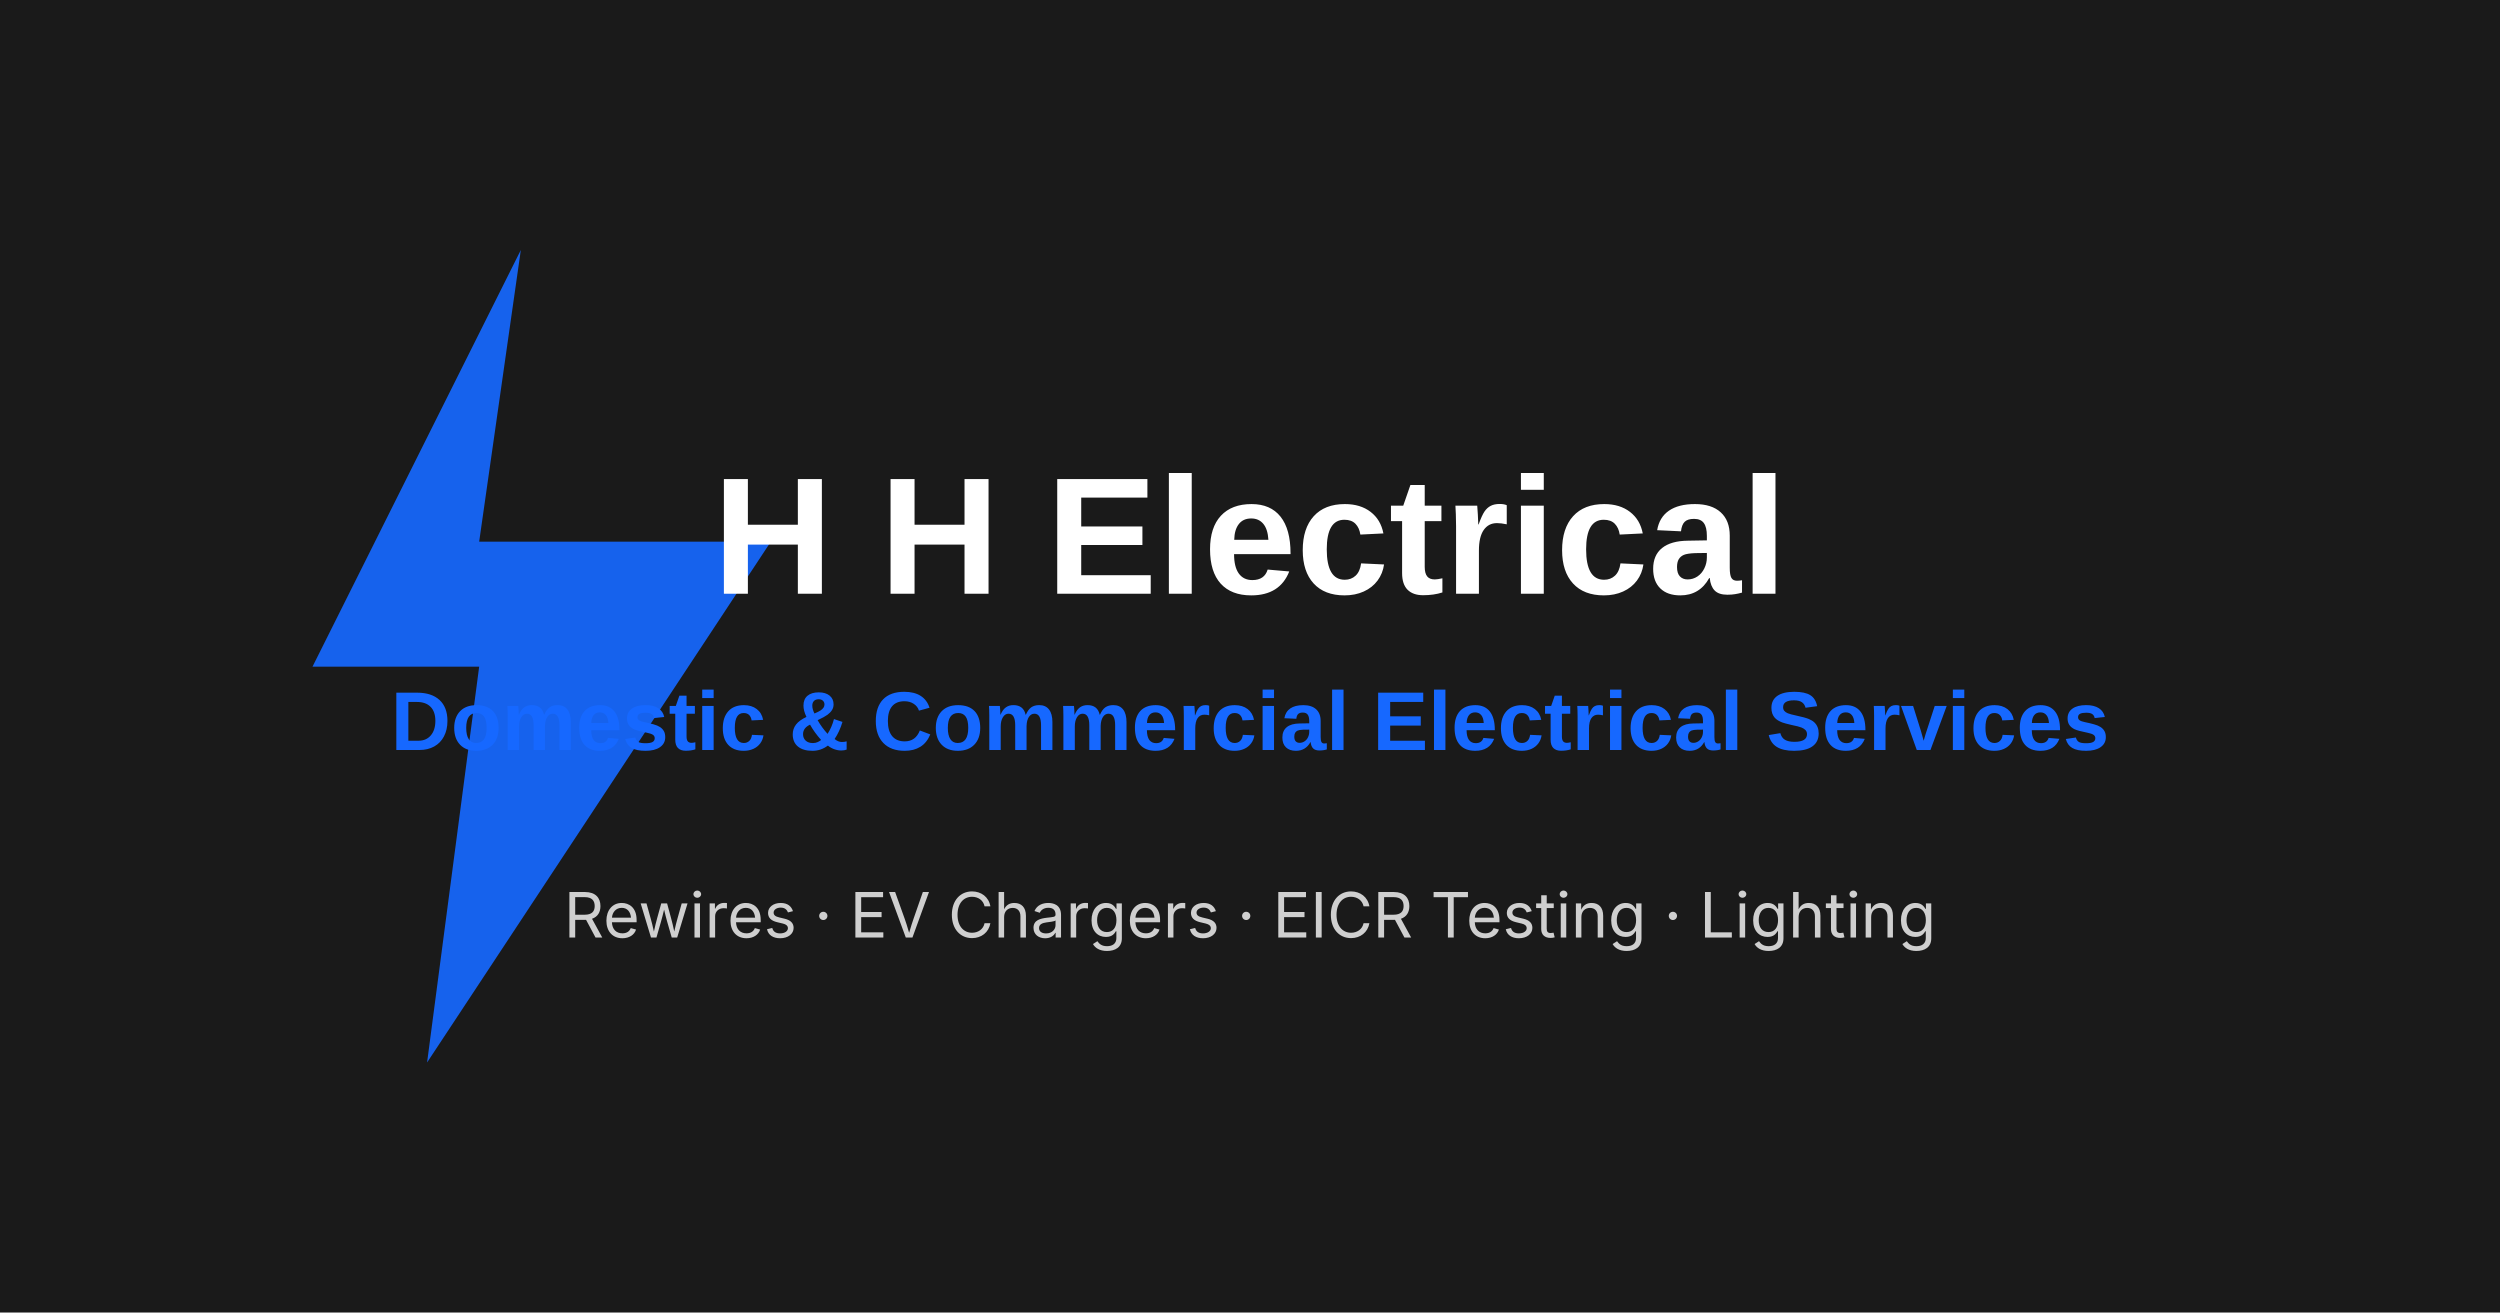
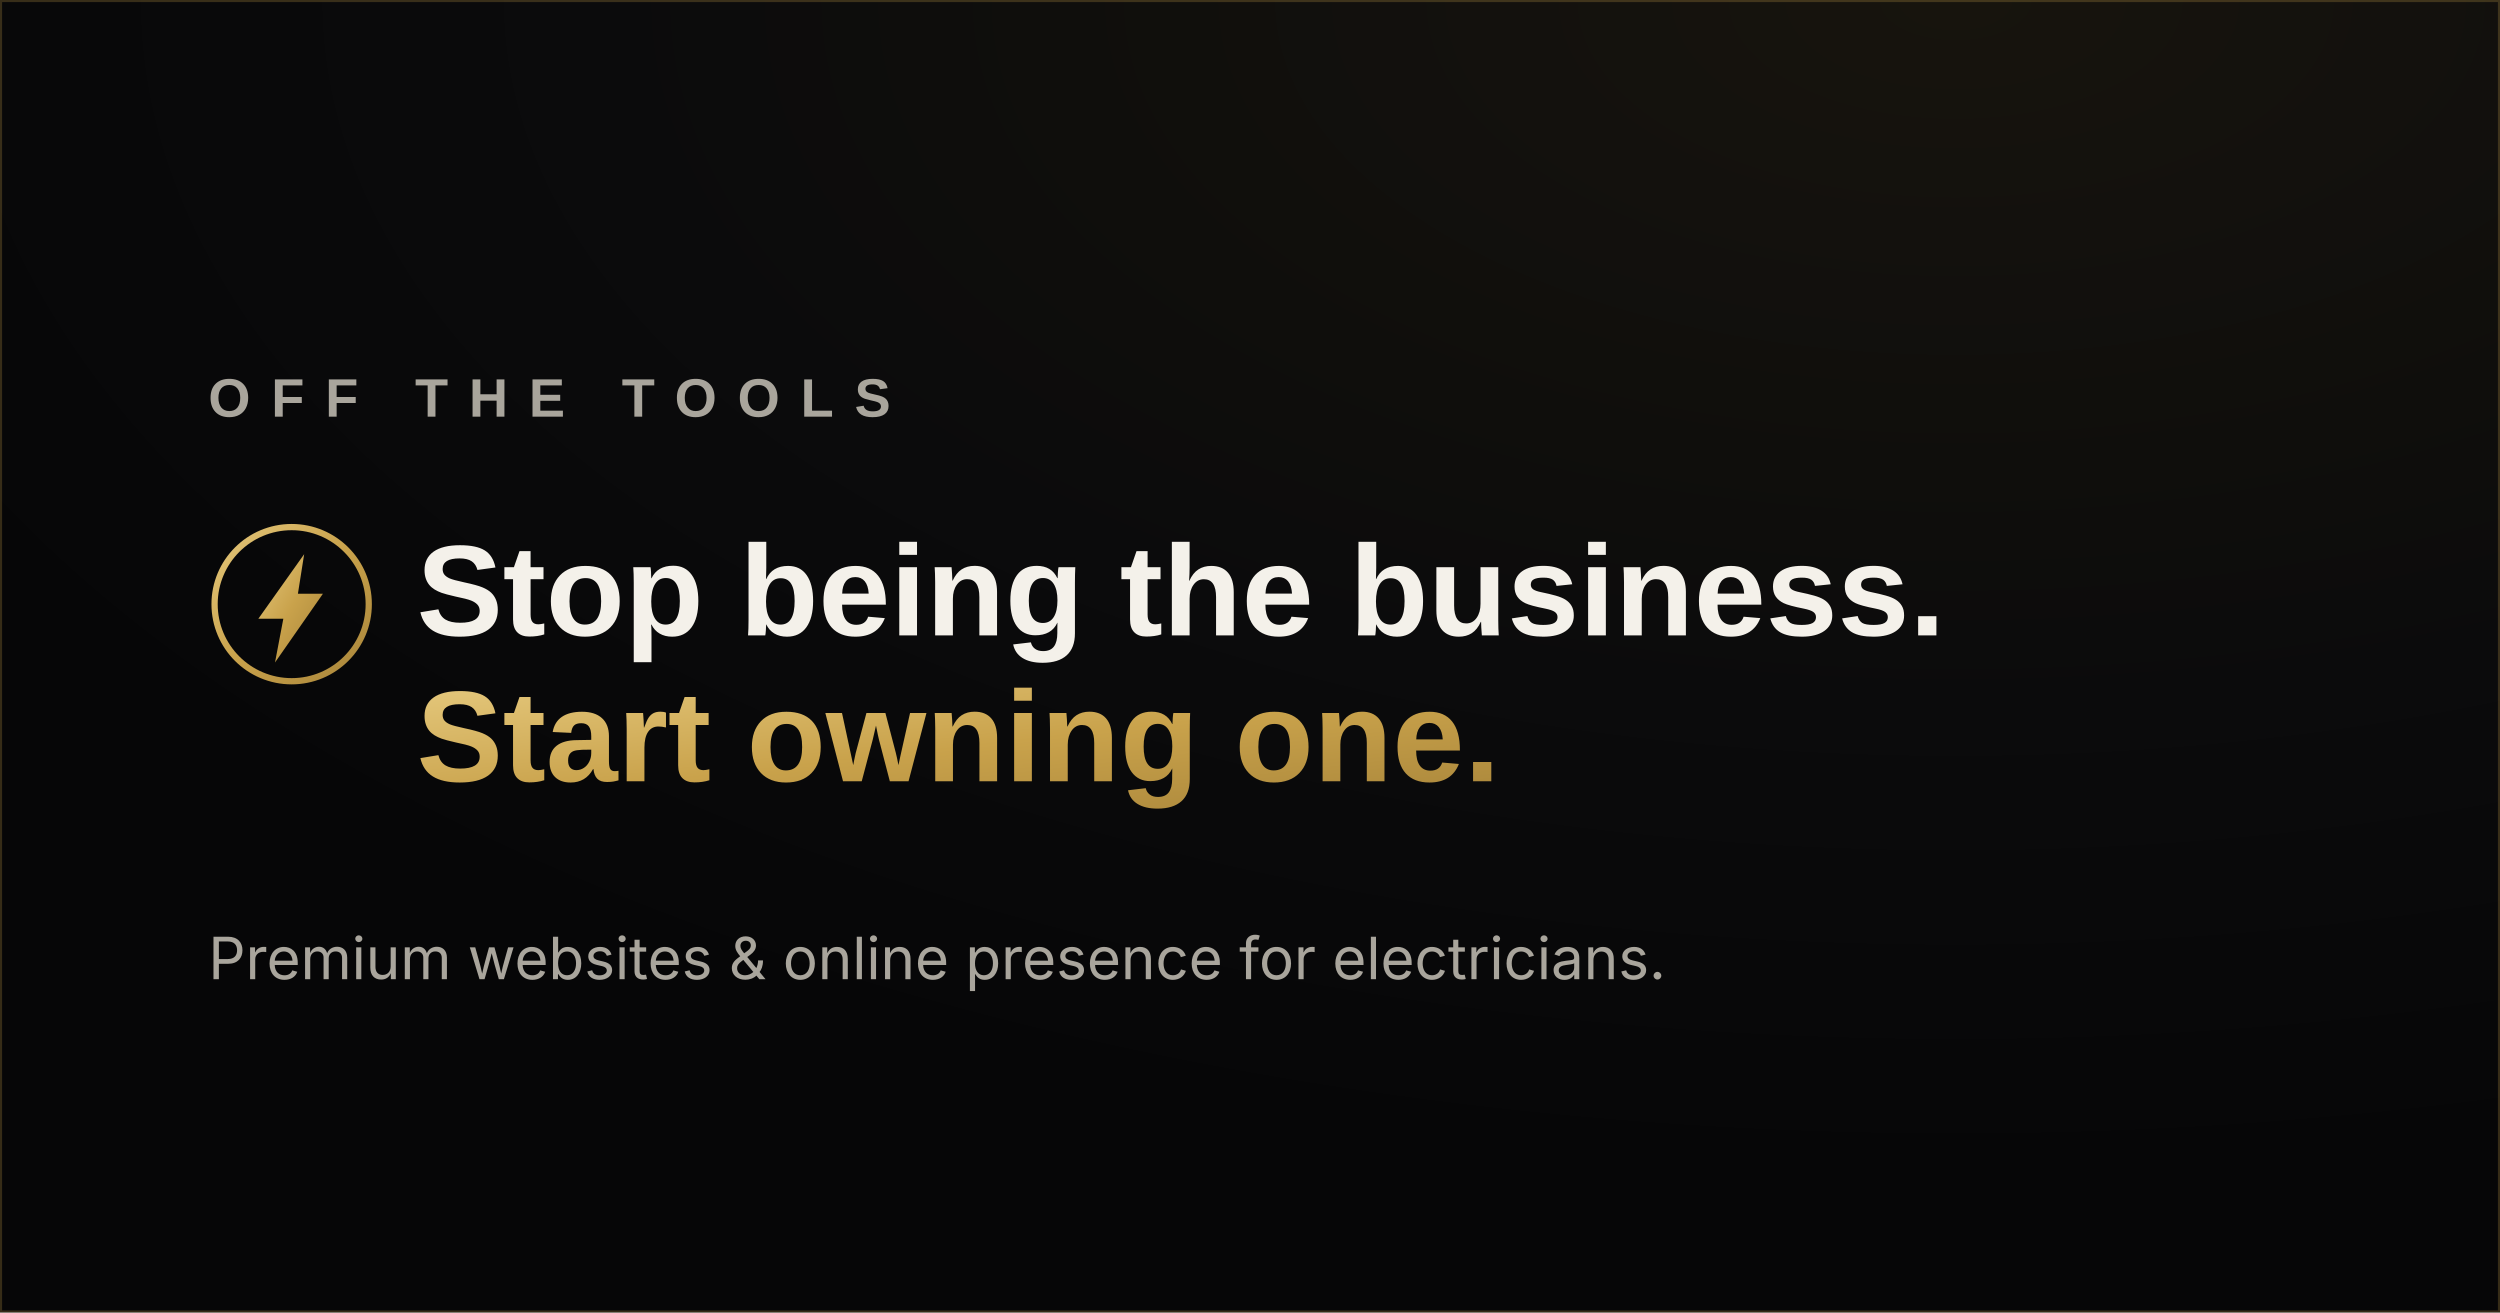
<svg xmlns="http://www.w3.org/2000/svg" width="1200" height="630" viewBox="0 0 1200 630">
-   <rect width="1200" height="630" fill="#1a1a1a" />
-   <path d="M250 120 150 320h80l-25 190 165-250H230z" fill="#1668ff" opacity="0.92" />
-   <text x="600" y="285" fill="#ffffff" font-family="Poppins, Segoe UI, Arial, sans-serif" font-size="80" font-weight="800" text-anchor="middle">H H Electrical</text>
-   <text x="600" y="360" fill="#1668ff" font-family="Poppins, Segoe UI, Arial, sans-serif" font-size="40" font-weight="700" text-anchor="middle">Domestic &amp; Commercial Electrical Services</text>
-   <text x="600" y="450" fill="#cfcfcf" font-family="Inter, Segoe UI, Arial, sans-serif" font-size="30" text-anchor="middle">Rewires · EV Chargers · EICR Testing · Lighting</text>
+   <defs>
+     <linearGradient id="g" x1="0" y1="0" x2="1" y2="1">
+       <stop offset="0" stop-color="#e4c77b" />
+       <stop offset="0.5" stop-color="#c9a24b" />
+       <stop offset="1" stop-color="#a8853a" />
+     </linearGradient>
+     <radialGradient id="bg" cx="78%" cy="0%" r="90%">
+       <stop offset="0" stop-color="#17140d" />
+       <stop offset="60%" stop-color="#0b0b0c" />
+       <stop offset="100%" stop-color="#060607" />
+     </radialGradient>
+   </defs>
+   <rect width="1200" height="630" fill="url(#bg)" />
+   <rect x="0.5" y="0.5" width="1199" height="629" fill="none" stroke="rgba(201,162,75,0.25)" />
+   <g transform="translate(100 250)">
+     <circle cx="40" cy="40" r="37" fill="none" stroke="url(#g)" stroke-width="3" />
+     <path d="M46 16 24 47h12l-4 21 23-33H43z" fill="url(#g)" />
+   </g>
+   <text x="100" y="200" fill="#a9a59c" font-family="Sora, Arial, sans-serif" font-size="26" font-weight="700" letter-spacing="10">OFF THE TOOLS</text>
+   <text x="200" y="305" fill="#f4f1ea" font-family="Sora, Arial, sans-serif" font-size="62" font-weight="800">Stop being the business.</text>
+   <text x="200" y="375" font-family="Sora, Arial, sans-serif" font-size="62" font-weight="800" fill="url(#g)">Start owning one.</text>
+   <text x="100" y="470" fill="#a9a59c" font-family="Inter, Arial, sans-serif" font-size="28">Premium websites &amp; online presence for electricians.</text>
</svg>
